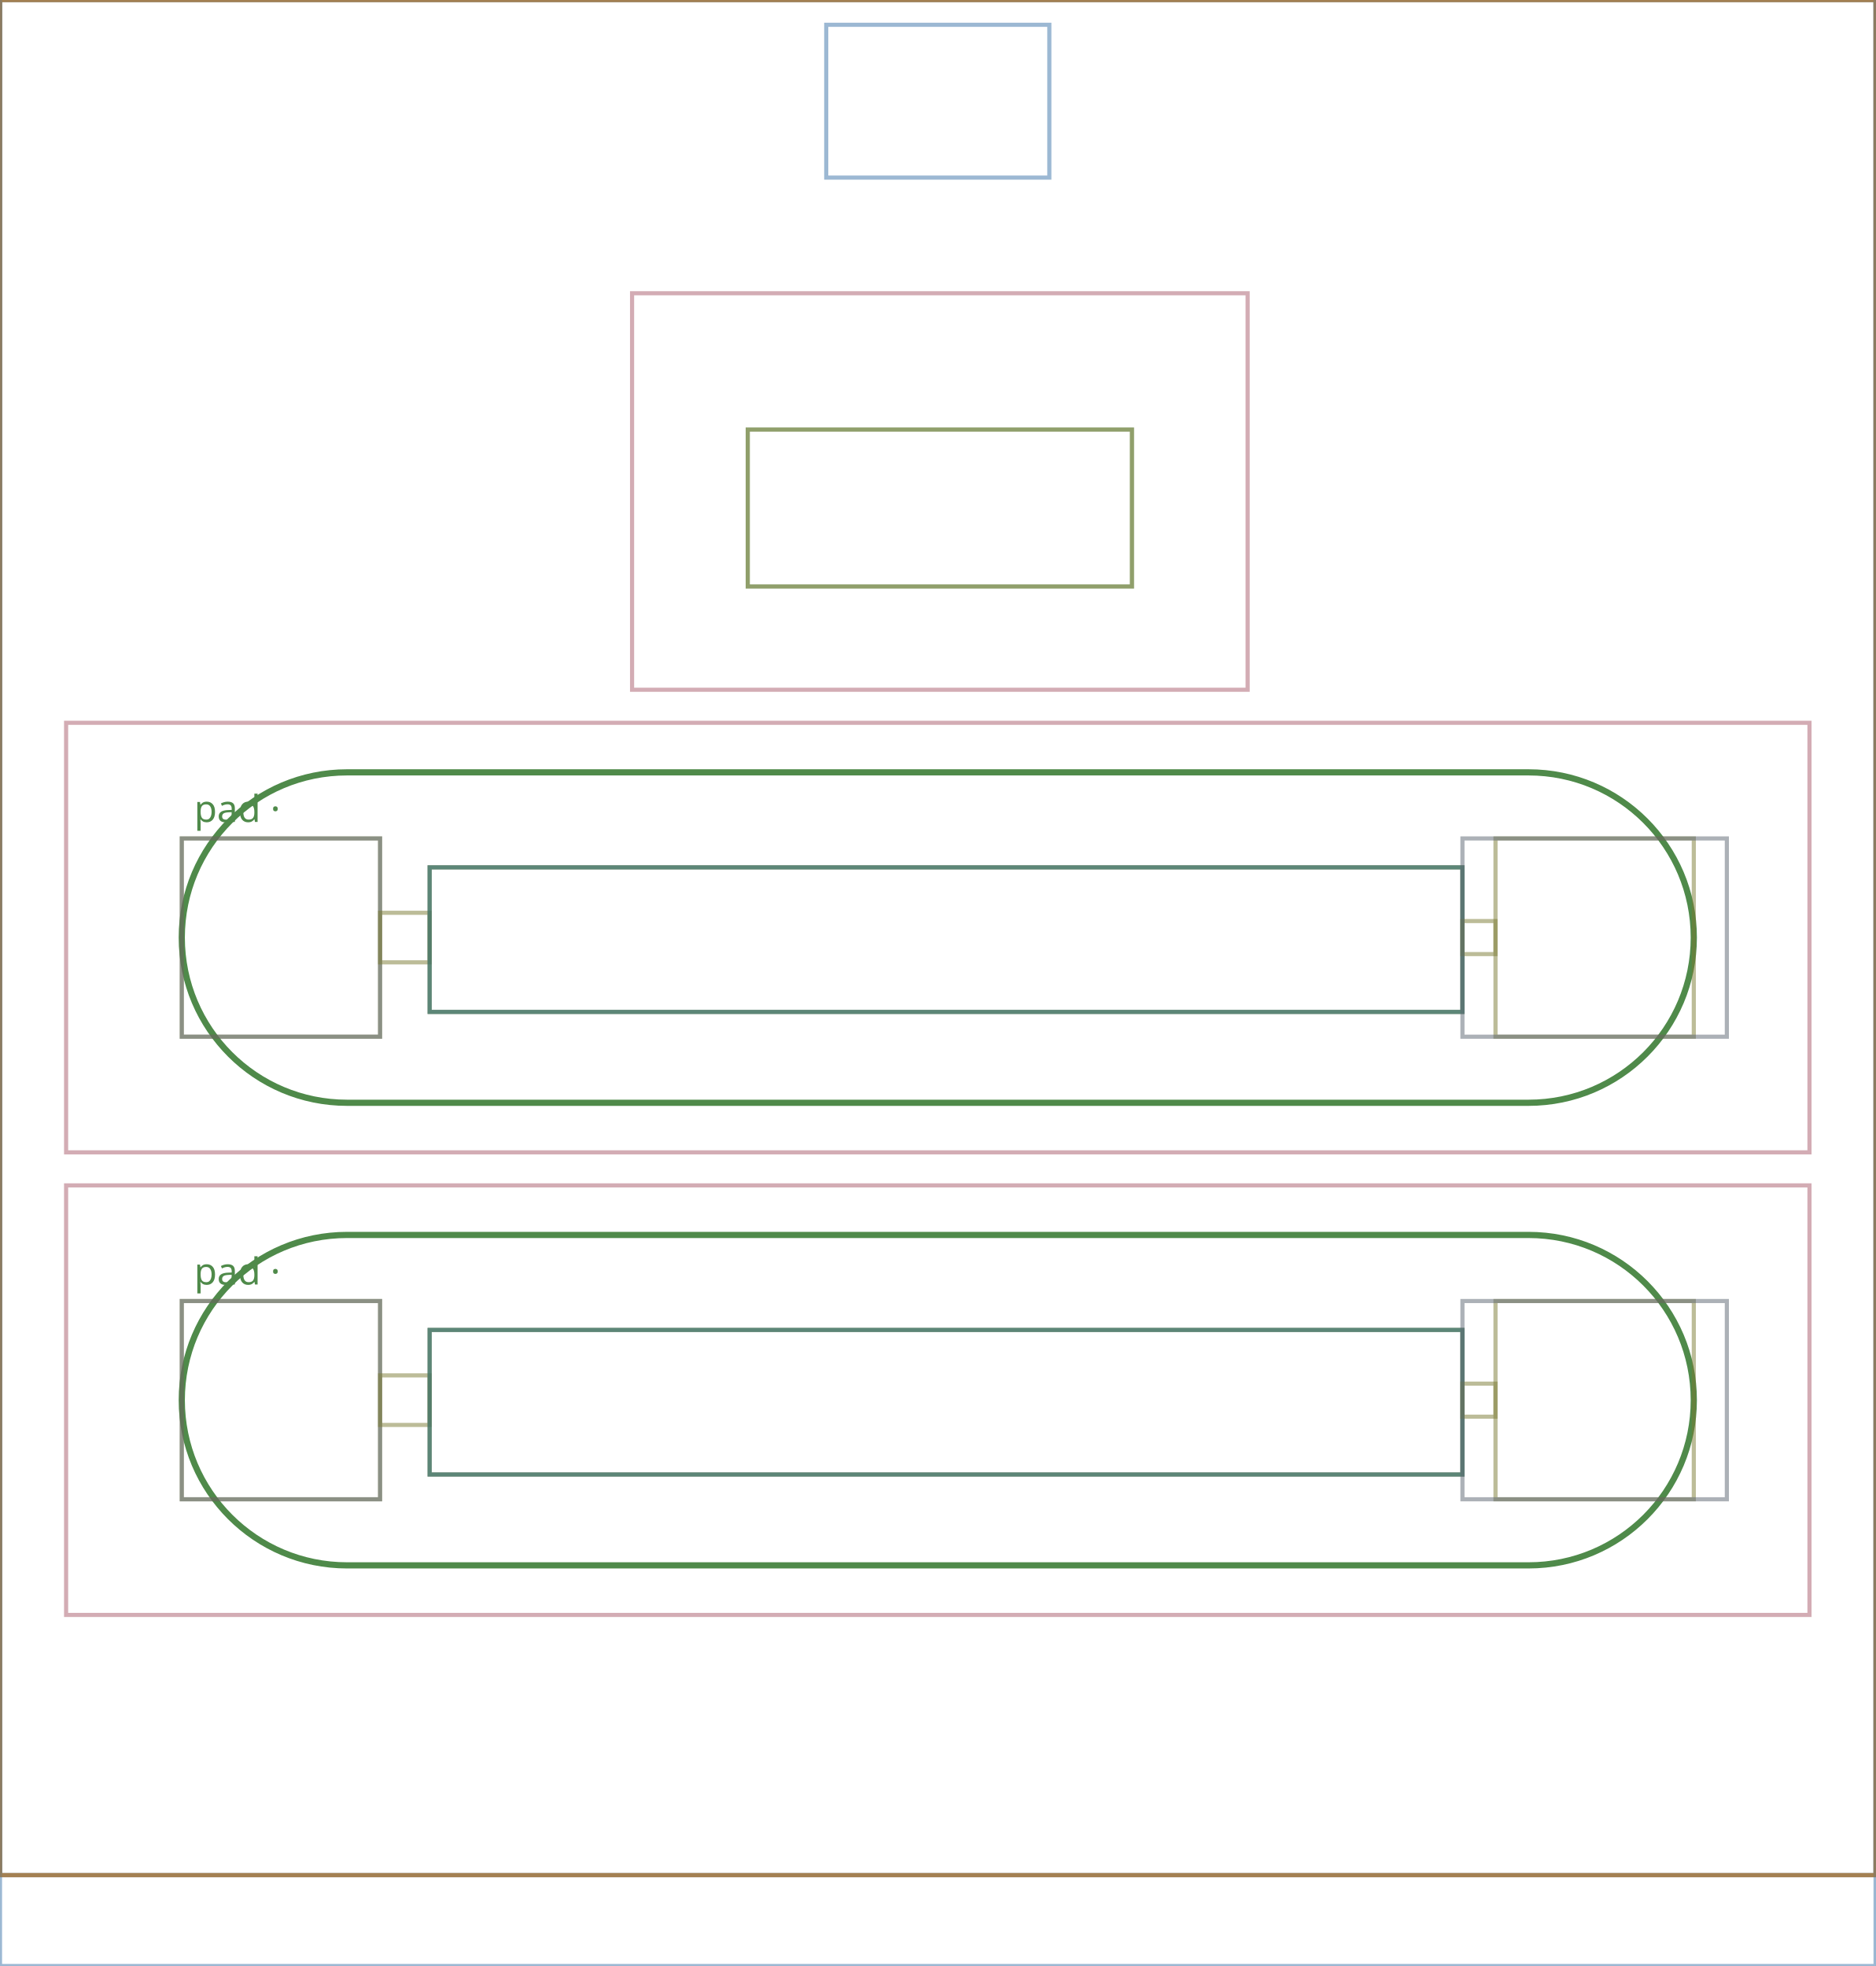
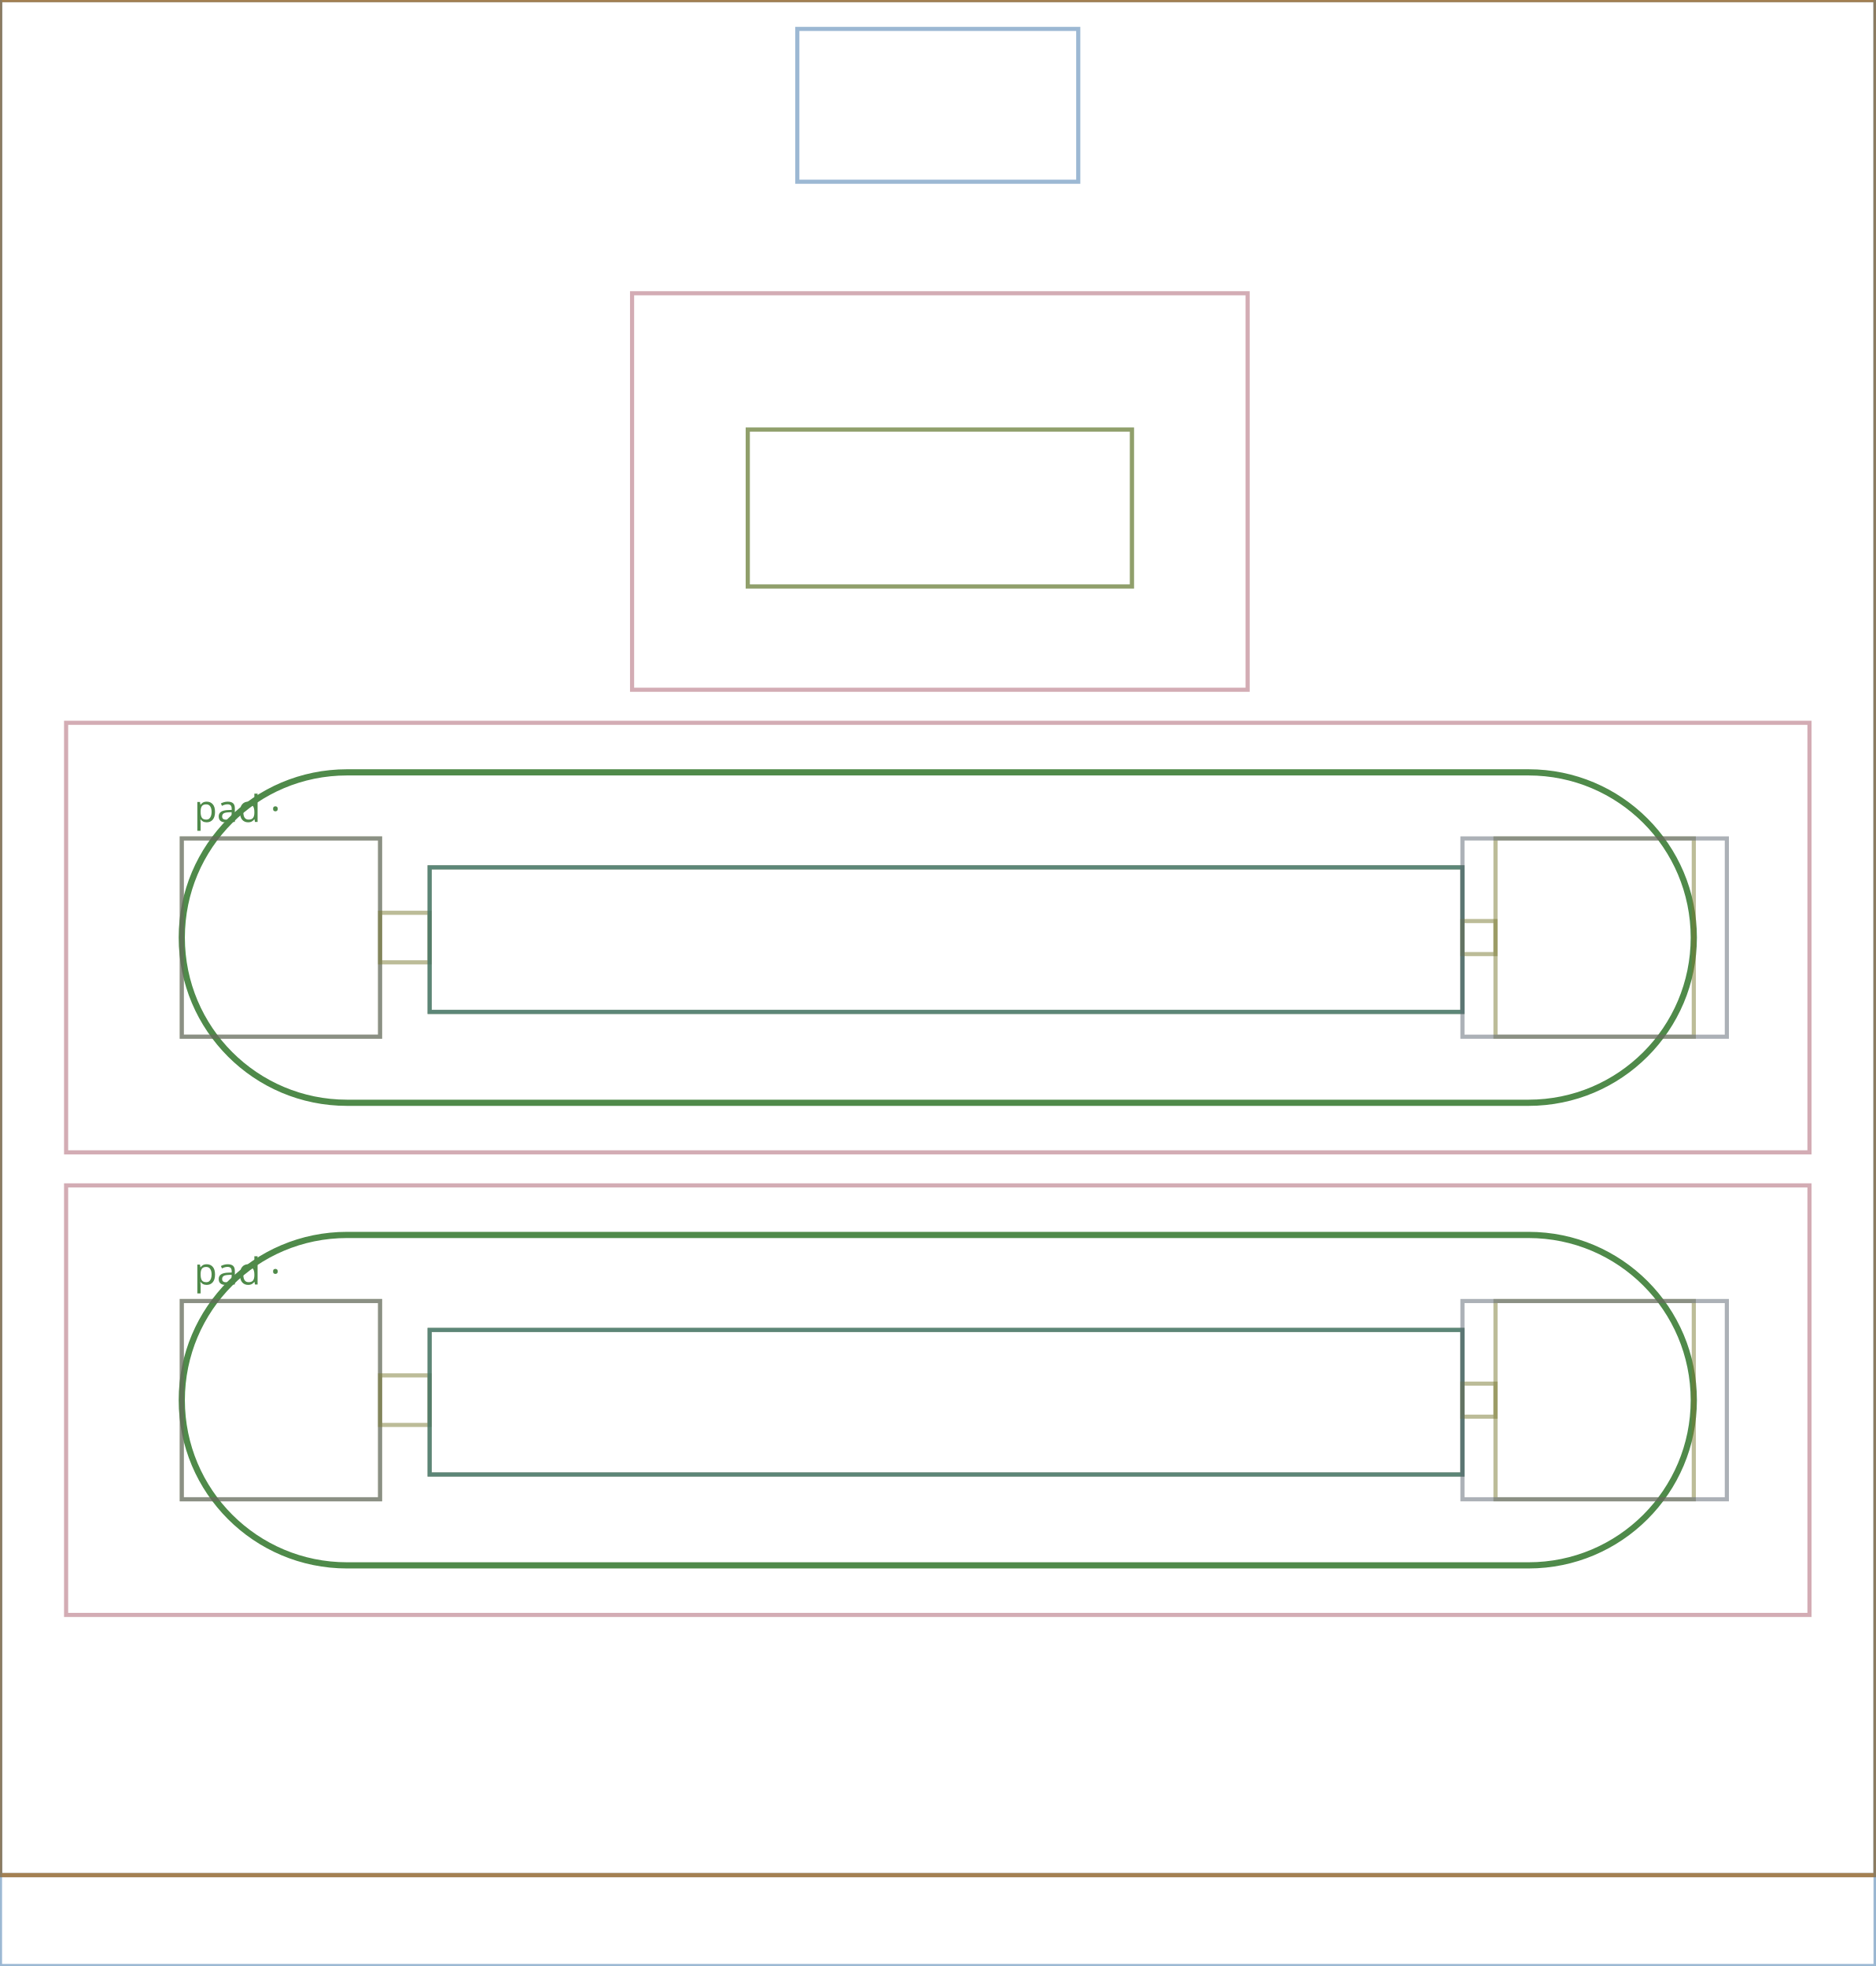
<svg xmlns="http://www.w3.org/2000/svg" viewBox="0 0 454 476" width="454" height="476" role="img" aria-label="Home/Entity list layout wireframe">
  <rect width="454" height="476" fill="#ffffff" />
  <g>
    <rect x="0" y="0" width="454" height="454" fill="none" fill-opacity="0" stroke="#5B6470" stroke-width="1" stroke-opacity="0.5" />
  </g>
  <g>
    <rect x="0" y="0" width="454" height="454" fill="none" fill-opacity="0" stroke="#2E7D6B" stroke-width="1" stroke-opacity="0.5" />
  </g>
  <g>
    <rect x="0" y="0" width="454" height="454" fill="none" fill-opacity="0" stroke="#8E6BA8" stroke-width="1" stroke-opacity="0.5" />
  </g>
  <g>
    <rect x="0" y="0" width="454" height="454" fill="none" fill-opacity="0" stroke="#B0813B" stroke-width="1" stroke-opacity="0.5" />
  </g>
  <g>
    <rect x="0" y="-22" width="454" height="498" fill="none" fill-opacity="0" stroke="#3B72A8" stroke-width="1" stroke-opacity="0.5" />
  </g>
  <g>
    <rect x="153" y="71" width="149" height="96" fill="none" fill-opacity="0" stroke="#A85B6B" stroke-width="1" stroke-opacity="0.5" />
  </g>
  <g>
    <rect x="181" y="104" width="93" height="38" fill="none" fill-opacity="0" stroke="#4F8A4A" stroke-width="1" stroke-opacity="0.5" />
  </g>
  <g>
    <rect x="181" y="104" width="93" height="38" fill="none" fill-opacity="0" stroke="#7A7A33" stroke-width="1" stroke-opacity="0.5" />
  </g>
  <g>
    <rect x="16" y="175" width="422" height="104" fill="none" fill-opacity="0" stroke="#A85B6B" stroke-width="1" stroke-opacity="0.5" />
  </g>
  <g>
    <path d="M84,187 H370 A40,40 0 0 1 410,227 V227 A40,40 0 0 1 370,267 H84 A40,40 0 0 1 44,227 V227 A40,40 0 0 1 84,187 Z" fill="none" fill-opacity="0" stroke="#4F8A4A" stroke-width="1.5" stroke-opacity="1" />
    <text x="47" y="199" font-family="system-ui, sans-serif" font-size="9" fill="#4F8A4A">pad ·</text>
  </g>
  <g>
    <rect x="44" y="203" width="48" height="48" fill="none" fill-opacity="0" stroke="#7A7A33" stroke-width="1" stroke-opacity="0.5" />
  </g>
  <g>
    <rect x="44" y="203" width="48" height="48" fill="none" fill-opacity="0" stroke="#5B6470" stroke-width="1" stroke-opacity="0.5" />
  </g>
  <g>
    <rect x="92" y="221" width="12" height="12" fill="none" fill-opacity="0" stroke="#7A7A33" stroke-width="1" stroke-opacity="0.5" />
  </g>
  <g>
    <rect x="104" y="210" width="250" height="35" fill="none" fill-opacity="0" stroke="#7A7A33" stroke-width="1" stroke-opacity="0.5" />
  </g>
  <g>
    <rect x="104" y="210" width="250" height="35" fill="none" fill-opacity="0" stroke="#5B6470" stroke-width="1" stroke-opacity="0.5" />
  </g>
  <g>
    <rect x="104" y="210" width="250" height="35" fill="none" fill-opacity="0" stroke="#2E7D6B" stroke-width="1" stroke-opacity="0.5" />
  </g>
  <g>
    <rect x="354" y="223" width="8" height="8" fill="none" fill-opacity="0" stroke="#7A7A33" stroke-width="1" stroke-opacity="0.5" />
  </g>
  <g>
    <rect x="362" y="203" width="48" height="48" fill="none" fill-opacity="0" stroke="#7A7A33" stroke-width="1" stroke-opacity="0.5" />
  </g>
  <g>
    <rect x="354" y="203" width="64" height="48" fill="none" fill-opacity="0" stroke="#5B6470" stroke-width="1" stroke-opacity="0.5" />
  </g>
  <g>
    <rect x="16" y="287" width="422" height="104" fill="none" fill-opacity="0" stroke="#A85B6B" stroke-width="1" stroke-opacity="0.5" />
  </g>
  <g>
    <path d="M84,299 H370 A40,40 0 0 1 410,339 V339 A40,40 0 0 1 370,379 H84 A40,40 0 0 1 44,339 V339 A40,40 0 0 1 84,299 Z" fill="none" fill-opacity="0" stroke="#4F8A4A" stroke-width="1.5" stroke-opacity="1" />
    <text x="47" y="311" font-family="system-ui, sans-serif" font-size="9" fill="#4F8A4A">pad ·</text>
  </g>
  <g>
    <rect x="44" y="315" width="48" height="48" fill="none" fill-opacity="0" stroke="#7A7A33" stroke-width="1" stroke-opacity="0.5" />
  </g>
  <g>
    <rect x="44" y="315" width="48" height="48" fill="none" fill-opacity="0" stroke="#5B6470" stroke-width="1" stroke-opacity="0.5" />
  </g>
  <g>
    <rect x="92" y="333" width="12" height="12" fill="none" fill-opacity="0" stroke="#7A7A33" stroke-width="1" stroke-opacity="0.5" />
  </g>
  <g>
    <rect x="104" y="322" width="250" height="35" fill="none" fill-opacity="0" stroke="#7A7A33" stroke-width="1" stroke-opacity="0.5" />
  </g>
  <g>
    <rect x="104" y="322" width="250" height="35" fill="none" fill-opacity="0" stroke="#5B6470" stroke-width="1" stroke-opacity="0.5" />
  </g>
  <g>
    <rect x="104" y="322" width="250" height="35" fill="none" fill-opacity="0" stroke="#2E7D6B" stroke-width="1" stroke-opacity="0.5" />
  </g>
  <g>
    <rect x="354" y="335" width="8" height="8" fill="none" fill-opacity="0" stroke="#7A7A33" stroke-width="1" stroke-opacity="0.5" />
  </g>
  <g>
    <rect x="362" y="315" width="48" height="48" fill="none" fill-opacity="0" stroke="#7A7A33" stroke-width="1" stroke-opacity="0.5" />
  </g>
  <g>
    <rect x="354" y="315" width="64" height="48" fill="none" fill-opacity="0" stroke="#5B6470" stroke-width="1" stroke-opacity="0.5" />
  </g>
  <g>
    <rect x="0" y="0" width="454" height="454" fill="none" fill-opacity="0" stroke="#B0813B" stroke-width="1" stroke-opacity="0.5" />
  </g>
  <g>
-     <rect x="200" y="6" width="54" height="37" fill="none" fill-opacity="0" stroke="#3B72A8" stroke-width="1" stroke-opacity="0.5" />
+     <rect x="193" y="7" width="68" height="37" fill="none" fill-opacity="0" stroke="#3B72A8" stroke-width="1" stroke-opacity="0.5" />
  </g>
</svg>
